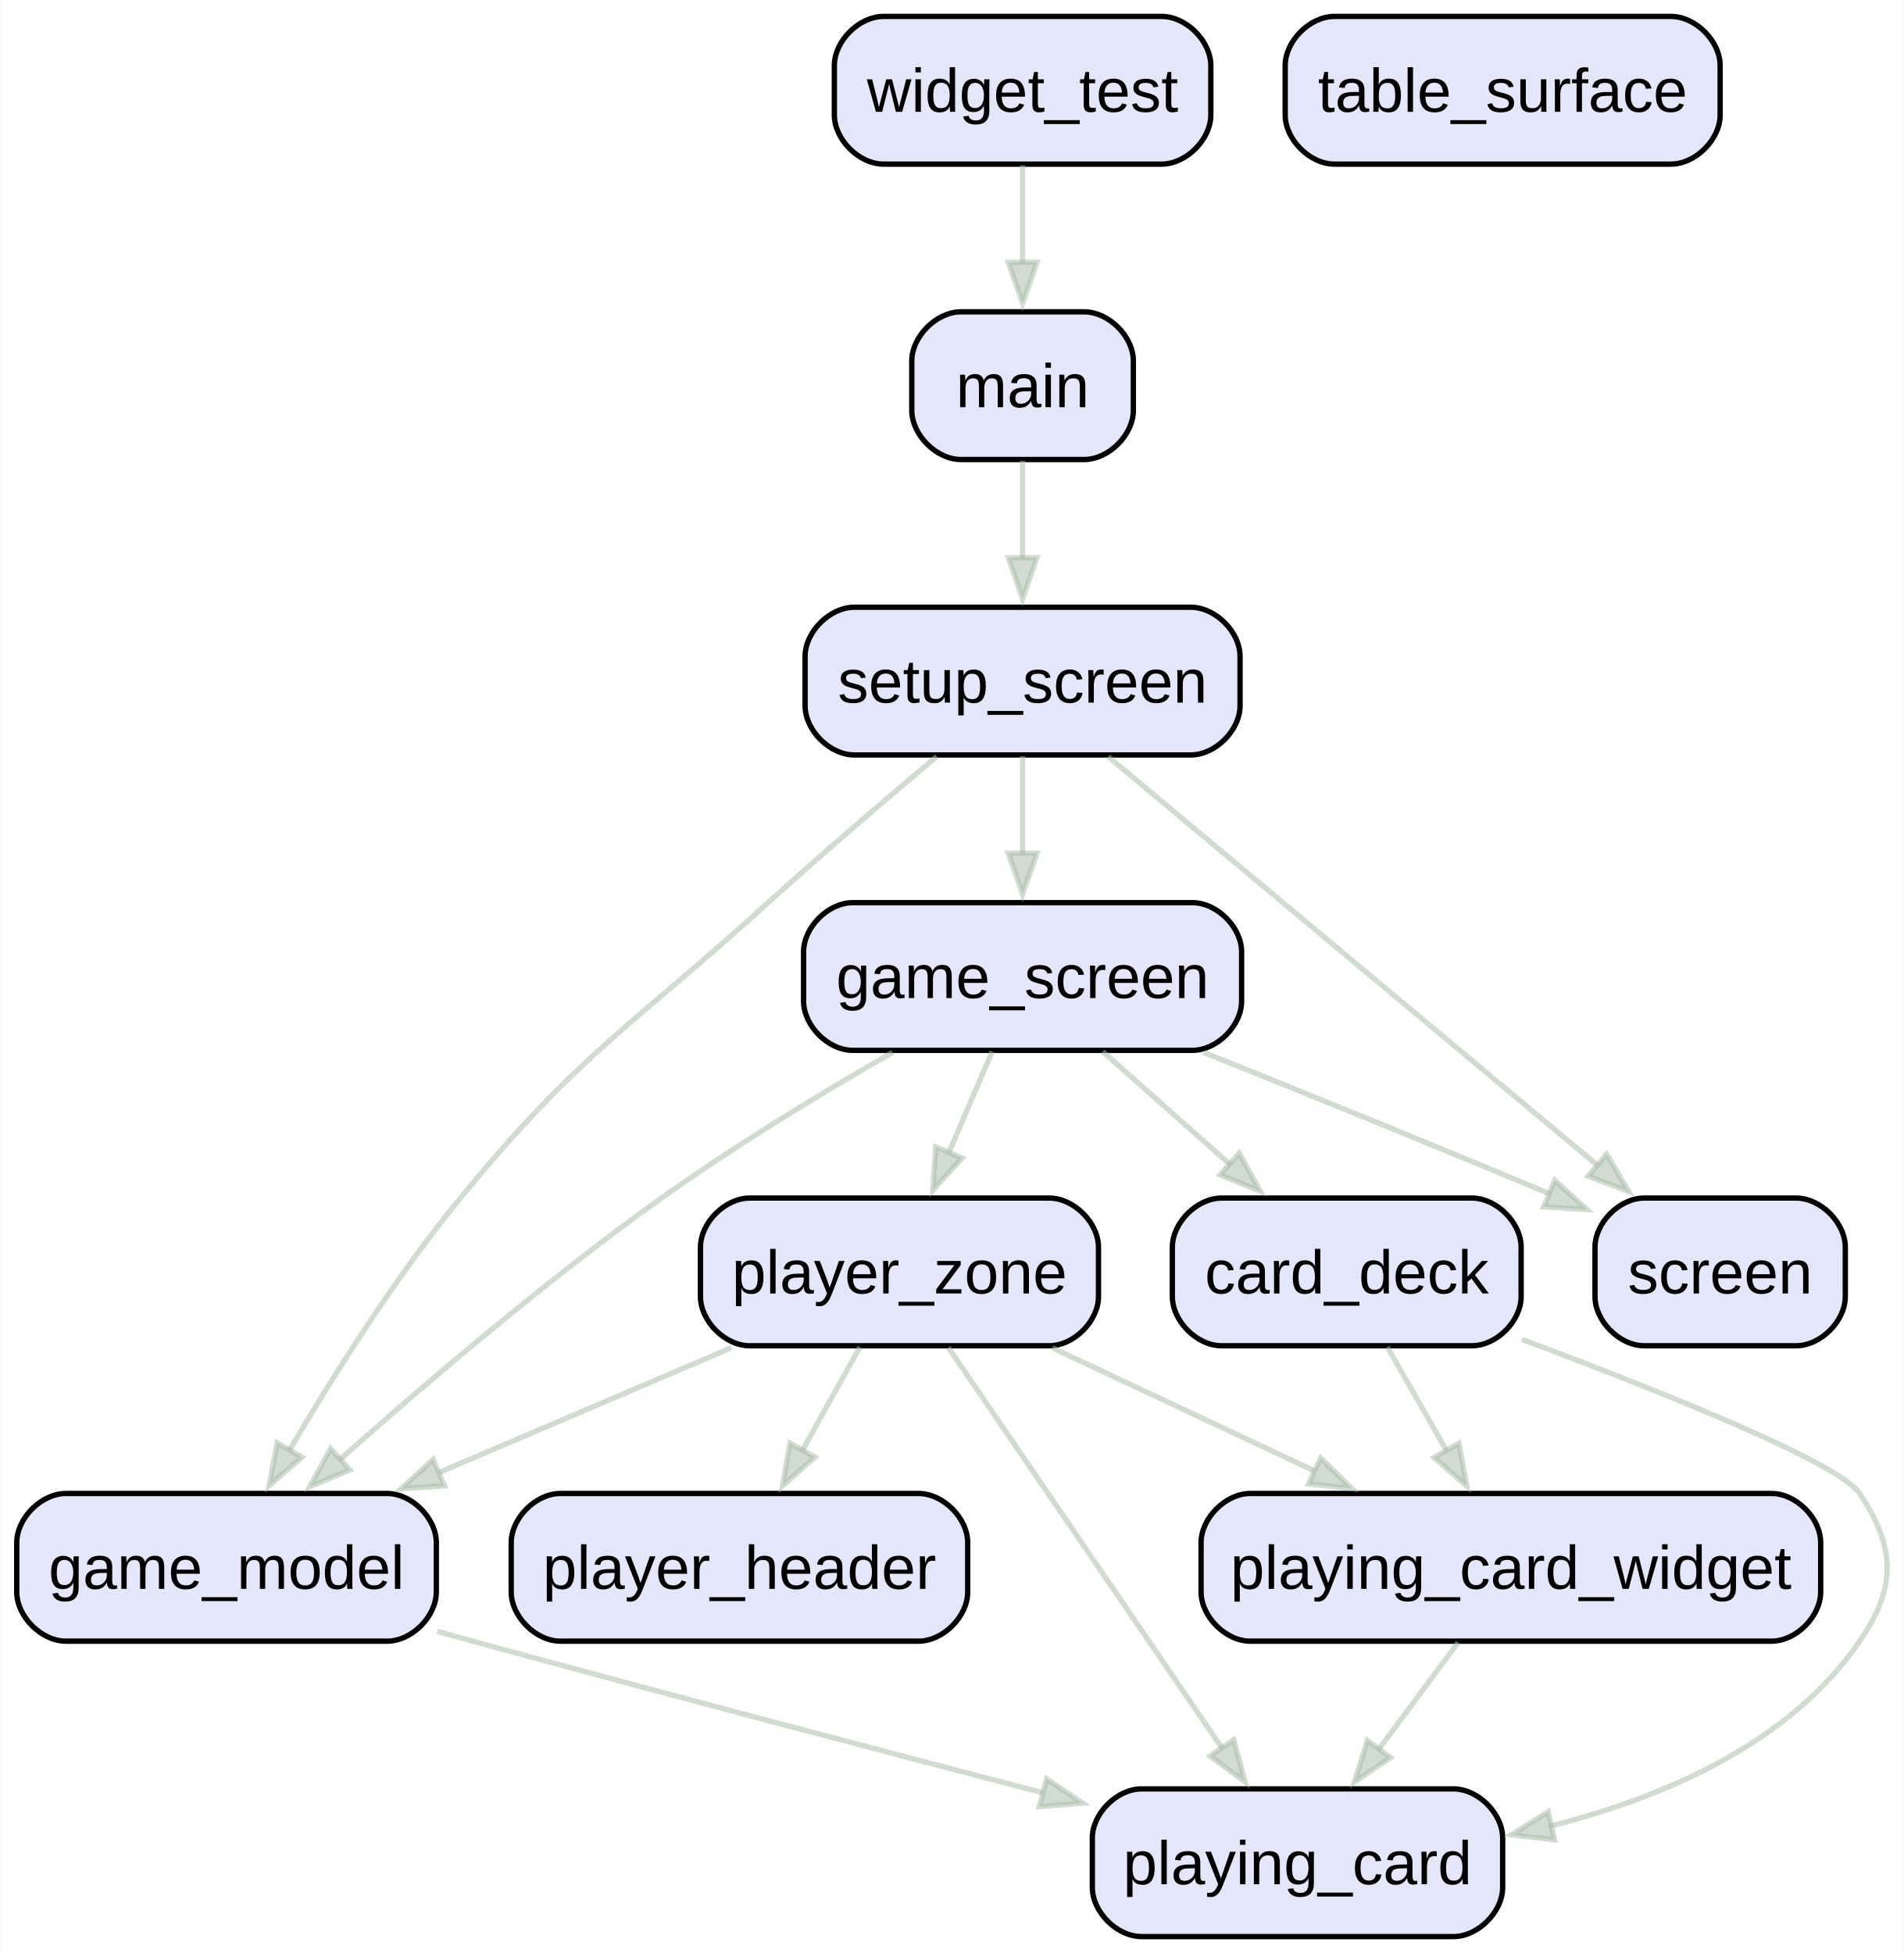
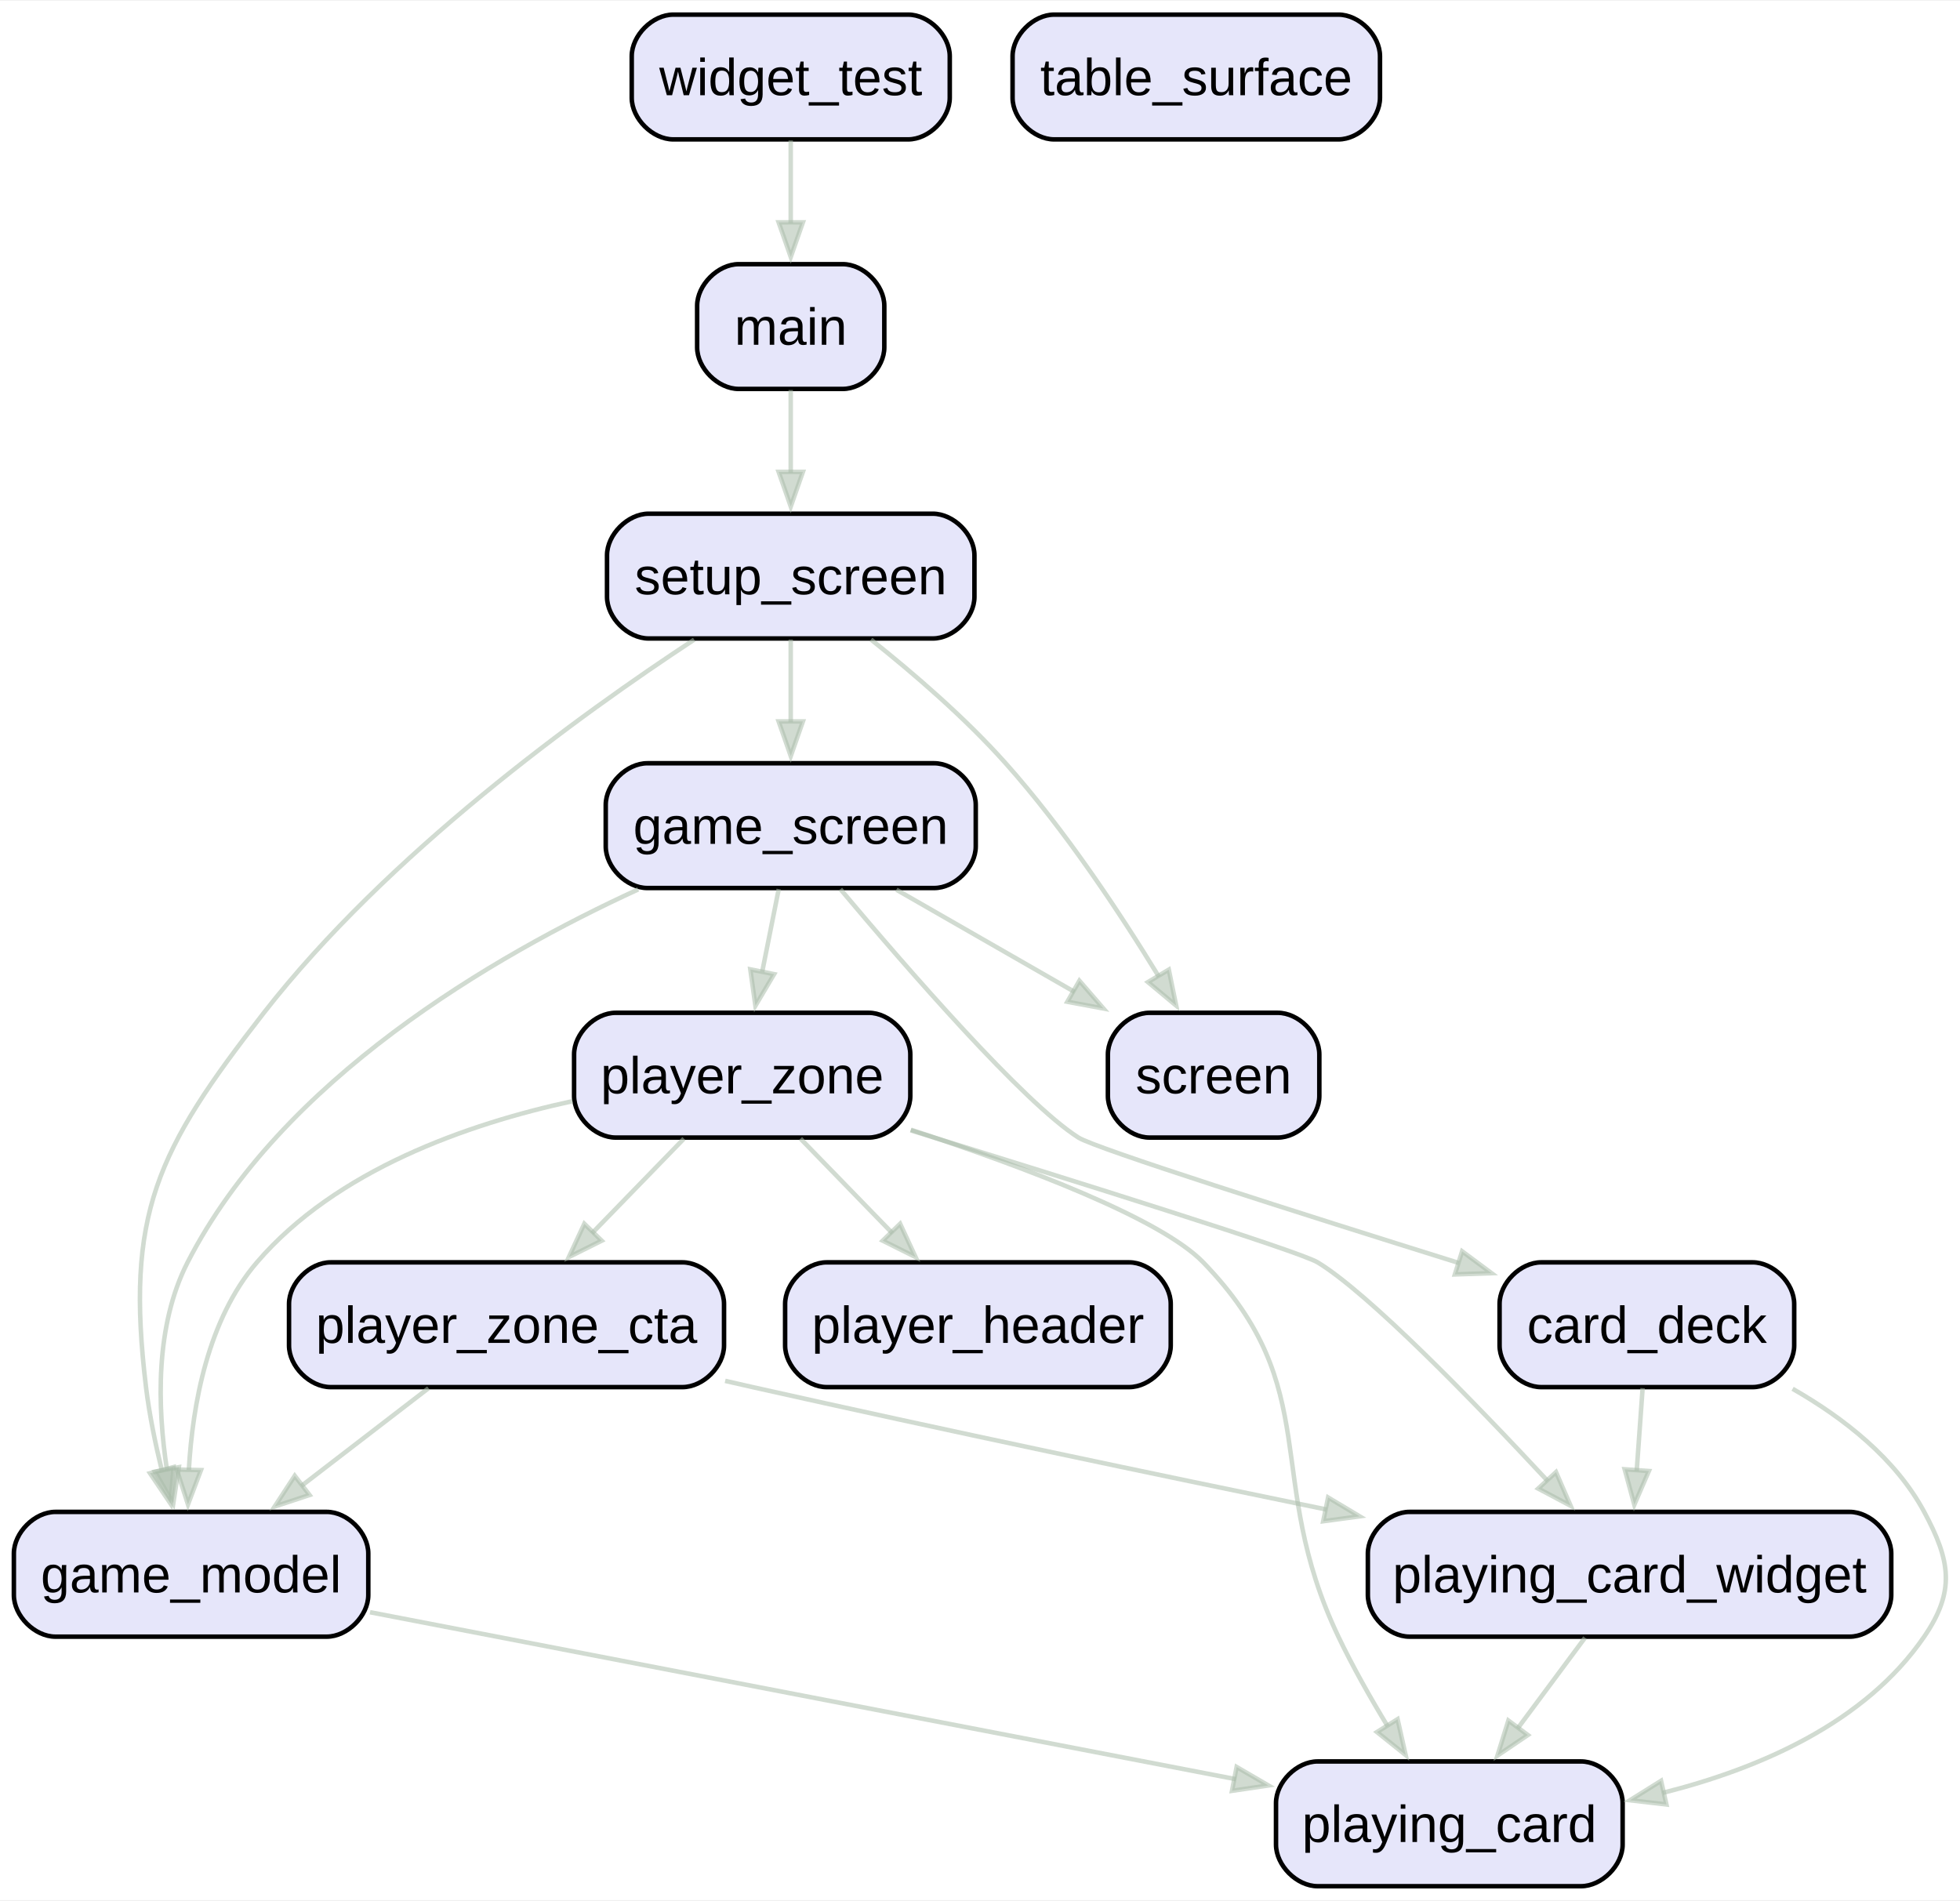
- <svg xmlns="http://www.w3.org/2000/svg" width="464pt" height="476pt" viewBox="0.00 0.00 463.84 476.00">
-   <g id="graph0" class="graph" transform="scale(1 1) rotate(0) translate(4 472)">
-     <polygon fill="white" stroke="none" points="-4,4 -4,-472 459.84,-472 459.84,4 -4,4" />
+ <svg xmlns="http://www.w3.org/2000/svg" width="565pt" height="548pt" viewBox="0.00 0.00 565.45 548.00">
+   <g id="graph0" class="graph" transform="scale(1 1) rotate(0) translate(4 544)">
+     <polygon fill="white" stroke="none" points="-4,4 -4,-544 561.45,-544 561.45,4 -4,4" />
    <g id="node1" class="node">
      <path fill="Lavender" stroke="black" stroke-width="1.3" d="M90.25,-108C90.25,-108 12,-108 12,-108 6,-108 0,-102 0,-96 0,-96 0,-84 0,-84 0,-78 6,-72 12,-72 12,-72 90.25,-72 90.25,-72 96.25,-72 102.25,-78 102.25,-84 102.25,-84 102.25,-96 102.25,-96 102.25,-102 96.25,-108 90.25,-108" />
      <text text-anchor="middle" x="51.12" y="-84.75" font-family="Arial" font-size="15.00">game_model</text>
    </g>
-     <g id="node8" class="node">
-       <path fill="Lavender" stroke="black" stroke-width="1.3" d="M350.12,-36C350.12,-36 274.12,-36 274.12,-36 268.12,-36 262.12,-30 262.12,-24 262.12,-24 262.12,-12 262.12,-12 262.12,-6 268.12,0 274.12,0 274.12,0 350.12,0 350.12,0 356.12,0 362.12,-6 362.12,-12 362.12,-12 362.12,-24 362.12,-24 362.12,-30 356.12,-36 350.12,-36" />
-       <text text-anchor="middle" x="312.12" y="-12.75" font-family="Arial" font-size="15.00">playing_card</text>
+     <g id="node9" class="node">
+       <path fill="Lavender" stroke="black" stroke-width="1.3" d="M452.12,-36C452.12,-36 376.12,-36 376.12,-36 370.12,-36 364.12,-30 364.12,-24 364.12,-24 364.12,-12 364.12,-12 364.12,-6 370.12,0 376.12,0 376.12,0 452.12,0 452.12,0 458.12,0 464.12,-6 464.12,-12 464.12,-12 464.12,-24 464.12,-24 464.12,-30 458.12,-36 452.12,-36" />
+       <text text-anchor="middle" x="414.12" y="-12.75" font-family="Arial" font-size="15.00">playing_card</text>
    </g>
    <g id="edge1" class="edge">
-       <path fill="none" stroke="#aabbaa" stroke-width="1.3" stroke-opacity="0.533" d="M102.49,-74.38C105.41,-73.57 108.31,-72.77 111.12,-72 157.7,-59.26 210.49,-45.36 250.28,-34.99" />
-       <polygon fill="#aabbaa" fill-opacity="0.533" stroke="#aabbaa" stroke-width="1.3" stroke-opacity="0.533" points="250.97,-38.43 259.76,-32.53 249.2,-31.66 250.97,-38.43" />
+       <path fill="none" stroke="#aabbaa" stroke-width="1.3" stroke-opacity="0.533" d="M102.75,-79.05C168.57,-66.35 282.25,-44.43 352.53,-30.88" />
+       <polygon fill="#aabbaa" fill-opacity="0.533" stroke="#aabbaa" stroke-width="1.3" stroke-opacity="0.533" points="352.76,-34.4 361.92,-29.07 351.43,-27.52 352.76,-34.4" />
    </g>
    <g id="node2" class="node">
-       <path fill="Lavender" stroke="black" stroke-width="1.3" d="M260.12,-396C260.12,-396 230.12,-396 230.12,-396 224.12,-396 218.12,-390 218.12,-384 218.12,-384 218.12,-372 218.12,-372 218.12,-366 224.12,-360 230.12,-360 230.12,-360 260.12,-360 260.12,-360 266.12,-360 272.12,-366 272.12,-372 272.12,-372 272.12,-384 272.12,-384 272.12,-390 266.12,-396 260.12,-396" />
-       <text text-anchor="middle" x="245.12" y="-372.75" font-family="Arial" font-size="15.00">main</text>
+       <path fill="Lavender" stroke="black" stroke-width="1.3" d="M239.12,-468C239.12,-468 209.12,-468 209.12,-468 203.12,-468 197.12,-462 197.12,-456 197.12,-456 197.12,-444 197.12,-444 197.12,-438 203.12,-432 209.12,-432 209.12,-432 239.12,-432 239.12,-432 245.12,-432 251.12,-438 251.12,-444 251.12,-444 251.12,-456 251.12,-456 251.12,-462 245.12,-468 239.12,-468" />
+       <text text-anchor="middle" x="224.12" y="-444.75" font-family="Arial" font-size="15.00">main</text>
    </g>
    <g id="node4" class="node">
-       <path fill="Lavender" stroke="black" stroke-width="1.3" d="M286.12,-324C286.12,-324 204.12,-324 204.12,-324 198.12,-324 192.12,-318 192.12,-312 192.12,-312 192.12,-300 192.12,-300 192.12,-294 198.12,-288 204.12,-288 204.12,-288 286.12,-288 286.12,-288 292.12,-288 298.12,-294 298.12,-300 298.12,-300 298.12,-312 298.12,-312 298.12,-318 292.12,-324 286.12,-324" />
-       <text text-anchor="middle" x="245.12" y="-300.75" font-family="Arial" font-size="15.00">setup_screen</text>
+       <path fill="Lavender" stroke="black" stroke-width="1.3" d="M265.12,-396C265.12,-396 183.12,-396 183.12,-396 177.12,-396 171.12,-390 171.12,-384 171.12,-384 171.12,-372 171.12,-372 171.12,-366 177.12,-360 183.12,-360 183.12,-360 265.12,-360 265.12,-360 271.12,-360 277.12,-366 277.12,-372 277.12,-372 277.12,-384 277.12,-384 277.12,-390 271.12,-396 265.12,-396" />
+       <text text-anchor="middle" x="224.12" y="-372.75" font-family="Arial" font-size="15.00">setup_screen</text>
    </g>
    <g id="edge2" class="edge">
-       <path fill="none" stroke="#aabbaa" stroke-width="1.3" stroke-opacity="0.533" d="M245.12,-359.7C245.12,-352.49 245.12,-343.93 245.12,-335.82" />
-       <polygon fill="#aabbaa" fill-opacity="0.533" stroke="#aabbaa" stroke-width="1.3" stroke-opacity="0.533" points="248.63,-336.07 245.13,-326.07 241.63,-336.07 248.63,-336.07" />
+       <path fill="none" stroke="#aabbaa" stroke-width="1.3" stroke-opacity="0.533" d="M224.12,-431.7C224.12,-424.49 224.12,-415.93 224.12,-407.82" />
+       <polygon fill="#aabbaa" fill-opacity="0.533" stroke="#aabbaa" stroke-width="1.3" stroke-opacity="0.533" points="227.63,-408.07 224.13,-398.07 220.63,-408.07 227.63,-408.07" />
    </g>
    <g id="node3" class="node">
-       <path fill="Lavender" stroke="black" stroke-width="1.3" d="M286.5,-252C286.5,-252 203.75,-252 203.75,-252 197.75,-252 191.75,-246 191.75,-240 191.75,-240 191.75,-228 191.75,-228 191.75,-222 197.75,-216 203.75,-216 203.75,-216 286.5,-216 286.5,-216 292.5,-216 298.5,-222 298.5,-228 298.5,-228 298.5,-240 298.5,-240 298.5,-246 292.5,-252 286.5,-252" />
-       <text text-anchor="middle" x="245.12" y="-228.75" font-family="Arial" font-size="15.00">game_screen</text>
+       <path fill="Lavender" stroke="black" stroke-width="1.3" d="M265.5,-324C265.5,-324 182.75,-324 182.75,-324 176.75,-324 170.75,-318 170.75,-312 170.75,-312 170.75,-300 170.75,-300 170.75,-294 176.75,-288 182.75,-288 182.75,-288 265.5,-288 265.5,-288 271.5,-288 277.5,-294 277.5,-300 277.5,-300 277.5,-312 277.5,-312 277.5,-318 271.5,-324 265.5,-324" />
+       <text text-anchor="middle" x="224.12" y="-300.75" font-family="Arial" font-size="15.00">game_screen</text>
    </g>
    <g id="edge6" class="edge">
-       <path fill="none" stroke="#aabbaa" stroke-width="1.3" stroke-opacity="0.533" d="M213.42,-215.51C196.33,-205.69 175.12,-192.85 157.12,-180 129.19,-160.05 99.42,-134.65 78.57,-116.09" />
-       <polygon fill="#aabbaa" fill-opacity="0.533" stroke="#aabbaa" stroke-width="1.3" stroke-opacity="0.533" points="81.18,-113.73 71.4,-109.66 76.5,-118.94 81.18,-113.73" />
+       <path fill="none" stroke="#aabbaa" stroke-width="1.3" stroke-opacity="0.533" d="M180.13,-287.61C138.08,-268.32 77.2,-232.79 50.12,-180 40.73,-161.68 41.38,-138.32 44.17,-120.13" />
+       <polygon fill="#aabbaa" fill-opacity="0.533" stroke="#aabbaa" stroke-width="1.3" stroke-opacity="0.533" points="47.59,-120.89 45.99,-110.42 40.71,-119.61 47.59,-120.89" />
    </g>
    <g id="node5" class="node">
-       <path fill="Lavender" stroke="black" stroke-width="1.3" d="M354.62,-180C354.62,-180 293.62,-180 293.62,-180 287.62,-180 281.62,-174 281.62,-168 281.62,-168 281.62,-156 281.62,-156 281.62,-150 287.62,-144 293.62,-144 293.62,-144 354.62,-144 354.62,-144 360.62,-144 366.62,-150 366.62,-156 366.62,-156 366.62,-168 366.62,-168 366.62,-174 360.62,-180 354.62,-180" />
-       <text text-anchor="middle" x="324.12" y="-156.75" font-family="Arial" font-size="15.00">card_deck</text>
+       <path fill="Lavender" stroke="black" stroke-width="1.3" d="M501.62,-180C501.62,-180 440.62,-180 440.62,-180 434.62,-180 428.62,-174 428.62,-168 428.62,-168 428.62,-156 428.62,-156 428.62,-150 434.62,-144 440.62,-144 440.62,-144 501.62,-144 501.62,-144 507.62,-144 513.62,-150 513.62,-156 513.62,-156 513.62,-168 513.62,-168 513.62,-174 507.62,-180 501.62,-180" />
+       <text text-anchor="middle" x="471.12" y="-156.75" font-family="Arial" font-size="15.00">card_deck</text>
    </g>
    <g id="edge3" class="edge">
-       <path fill="none" stroke="#aabbaa" stroke-width="1.3" stroke-opacity="0.533" d="M264.65,-215.7C274.05,-207.37 285.5,-197.22 295.83,-188.07" />
-       <polygon fill="#aabbaa" fill-opacity="0.533" stroke="#aabbaa" stroke-width="1.3" stroke-opacity="0.533" points="297.91,-190.9 303.08,-181.65 293.27,-185.66 297.91,-190.9" />
+       <path fill="none" stroke="#aabbaa" stroke-width="1.3" stroke-opacity="0.533" d="M238.45,-287.67C257.71,-264.74 291.35,-226.03 307.12,-216 312.01,-212.89 371.01,-194.15 416.86,-179.82" />
+       <polygon fill="#aabbaa" fill-opacity="0.533" stroke="#aabbaa" stroke-width="1.3" stroke-opacity="0.533" points="417.81,-183.19 426.31,-176.87 415.72,-176.51 417.81,-183.19" />
    </g>
    <g id="node7" class="node">
-       <path fill="Lavender" stroke="black" stroke-width="1.3" d="M251.62,-180C251.62,-180 178.62,-180 178.62,-180 172.62,-180 166.62,-174 166.62,-168 166.62,-168 166.62,-156 166.62,-156 166.62,-150 172.62,-144 178.62,-144 178.62,-144 251.62,-144 251.62,-144 257.62,-144 263.62,-150 263.62,-156 263.62,-156 263.62,-168 263.62,-168 263.62,-174 257.62,-180 251.62,-180" />
-       <text text-anchor="middle" x="215.12" y="-156.75" font-family="Arial" font-size="15.00">player_zone</text>
+       <path fill="Lavender" stroke="black" stroke-width="1.3" d="M246.62,-252C246.62,-252 173.62,-252 173.62,-252 167.62,-252 161.62,-246 161.62,-240 161.62,-240 161.62,-228 161.62,-228 161.62,-222 167.62,-216 173.62,-216 173.62,-216 246.62,-216 246.62,-216 252.62,-216 258.62,-222 258.62,-228 258.62,-228 258.62,-240 258.62,-240 258.62,-246 252.62,-252 246.62,-252" />
+       <text text-anchor="middle" x="210.12" y="-228.75" font-family="Arial" font-size="15.00">player_zone</text>
    </g>
    <g id="edge4" class="edge">
-       <path fill="none" stroke="#aabbaa" stroke-width="1.3" stroke-opacity="0.533" d="M237.71,-215.7C234.51,-208.24 230.69,-199.32 227.11,-190.97" />
-       <polygon fill="#aabbaa" fill-opacity="0.533" stroke="#aabbaa" stroke-width="1.3" stroke-opacity="0.533" points="230.39,-189.73 223.23,-181.91 223.95,-192.48 230.39,-189.73" />
+       <path fill="none" stroke="#aabbaa" stroke-width="1.3" stroke-opacity="0.533" d="M220.66,-287.7C219.22,-280.49 217.51,-271.93 215.89,-263.82" />
+       <polygon fill="#aabbaa" fill-opacity="0.533" stroke="#aabbaa" stroke-width="1.3" stroke-opacity="0.533" points="219.33,-263.15 213.93,-254.03 212.46,-264.53 219.33,-263.15" />
+     </g>
+     <g id="node11" class="node">
+       <path fill="Lavender" stroke="black" stroke-width="1.3" d="M364.62,-252C364.62,-252 327.62,-252 327.62,-252 321.62,-252 315.62,-246 315.62,-240 315.62,-240 315.62,-228 315.62,-228 315.62,-222 321.62,-216 327.62,-216 327.62,-216 364.62,-216 364.62,-216 370.62,-216 376.62,-222 376.62,-228 376.62,-228 376.62,-240 376.62,-240 376.62,-246 370.62,-252 364.62,-252" />
+       <text text-anchor="middle" x="346.12" y="-228.75" font-family="Arial" font-size="15.00">screen</text>
+     </g>
+     <g id="edge5" class="edge">
+       <path fill="none" stroke="#aabbaa" stroke-width="1.3" stroke-opacity="0.533" d="M254.6,-287.52C270.14,-278.6 289.25,-267.63 305.99,-258.03" />
+       <polygon fill="#aabbaa" fill-opacity="0.533" stroke="#aabbaa" stroke-width="1.3" stroke-opacity="0.533" points="307.4,-261.25 314.34,-253.24 303.92,-255.18 307.4,-261.25" />
+     </g>
+     <g id="edge7" class="edge">
+       <path fill="none" stroke="#aabbaa" stroke-width="1.3" stroke-opacity="0.533" d="M196.27,-359.67C163.14,-337.91 107.82,-297.82 72.12,-252 41.2,-212.3 32.09,-193.96 38.12,-144 39.08,-136.1 40.81,-127.68 42.7,-119.93" />
+       <polygon fill="#aabbaa" fill-opacity="0.533" stroke="#aabbaa" stroke-width="1.3" stroke-opacity="0.533" points="46.05,-120.93 45.21,-110.37 39.28,-119.15 46.05,-120.93" />
+     </g>
+     <g id="edge8" class="edge">
+       <path fill="none" stroke="#aabbaa" stroke-width="1.3" stroke-opacity="0.533" d="M224.12,-359.7C224.12,-352.49 224.12,-343.93 224.12,-335.82" />
+       <polygon fill="#aabbaa" fill-opacity="0.533" stroke="#aabbaa" stroke-width="1.3" stroke-opacity="0.533" points="227.63,-336.07 224.13,-326.07 220.63,-336.07 227.63,-336.07" />
+     </g>
+     <g id="edge9" class="edge">
+       <path fill="none" stroke="#aabbaa" stroke-width="1.3" stroke-opacity="0.533" d="M247.26,-359.71C259.53,-349.95 274.44,-337.1 286.12,-324 303.13,-304.93 319.13,-280.77 330.32,-262.43" />
+       <polygon fill="#aabbaa" fill-opacity="0.533" stroke="#aabbaa" stroke-width="1.3" stroke-opacity="0.533" points="333.19,-264.45 335.32,-254.07 327.18,-260.86 333.19,-264.45" />
+     </g>
+     <g id="edge10" class="edge">
+       <path fill="none" stroke="#aabbaa" stroke-width="1.3" stroke-opacity="0.533" d="M513.15,-143.52C527.9,-135.1 542.85,-123.41 551.12,-108 558.7,-93.9 560.17,-85.2 551.12,-72 534.08,-47.13 503.57,-33.93 475.65,-26.92" />
+       <polygon fill="#aabbaa" fill-opacity="0.533" stroke="#aabbaa" stroke-width="1.3" stroke-opacity="0.533" points="476.75,-23.58 466.23,-24.8 475.21,-30.41 476.75,-23.58" />
    </g>
    <g id="node10" class="node">
-       <path fill="Lavender" stroke="black" stroke-width="1.3" d="M433.62,-180C433.62,-180 396.62,-180 396.62,-180 390.62,-180 384.62,-174 384.62,-168 384.62,-168 384.62,-156 384.62,-156 384.62,-150 390.62,-144 396.62,-144 396.62,-144 433.62,-144 433.62,-144 439.62,-144 445.62,-150 445.62,-156 445.62,-156 445.62,-168 445.62,-168 445.62,-174 439.62,-180 433.62,-180" />
-       <text text-anchor="middle" x="415.12" y="-156.75" font-family="Arial" font-size="15.00">screen</text>
-     </g>
-     <g id="edge5" class="edge">
-       <path fill="none" stroke="#aabbaa" stroke-width="1.3" stroke-opacity="0.533" d="M289.21,-215.5C312.19,-206.31 340.99,-194.66 373.73,-180.96" />
-       <polygon fill="#aabbaa" fill-opacity="0.533" stroke="#aabbaa" stroke-width="1.3" stroke-opacity="0.533" points="374.82,-184.3 382.69,-177.2 372.11,-177.85 374.82,-184.3" />
-     </g>
-     <g id="edge7" class="edge">
-       <path fill="none" stroke="#aabbaa" stroke-width="1.3" stroke-opacity="0.533" d="M224.2,-287.63C212.06,-277.42 196.56,-264.17 183.12,-252 148.88,-220.97 137.46,-215.7 108.12,-180 92.23,-160.65 77.09,-136.65 66.41,-118.44" />
-       <polygon fill="#aabbaa" fill-opacity="0.533" stroke="#aabbaa" stroke-width="1.3" stroke-opacity="0.533" points="69.52,-116.84 61.5,-109.92 63.46,-120.33 69.52,-116.84" />
-     </g>
-     <g id="edge8" class="edge">
-       <path fill="none" stroke="#aabbaa" stroke-width="1.3" stroke-opacity="0.533" d="M245.12,-287.7C245.12,-280.49 245.12,-271.93 245.12,-263.82" />
-       <polygon fill="#aabbaa" fill-opacity="0.533" stroke="#aabbaa" stroke-width="1.3" stroke-opacity="0.533" points="248.63,-264.07 245.13,-254.07 241.63,-264.07 248.63,-264.07" />
-     </g>
-     <g id="edge9" class="edge">
-       <path fill="none" stroke="#aabbaa" stroke-width="1.3" stroke-opacity="0.533" d="M265.97,-287.59C295.88,-262.61 351.11,-216.47 385.32,-187.89" />
-       <polygon fill="#aabbaa" fill-opacity="0.533" stroke="#aabbaa" stroke-width="1.3" stroke-opacity="0.533" points="387.43,-190.69 392.87,-181.59 382.95,-185.32 387.43,-190.69" />
-     </g>
-     <g id="edge10" class="edge">
-       <path fill="none" stroke="#aabbaa" stroke-width="1.3" stroke-opacity="0.533" d="M366.8,-145.56C401.04,-132.75 444.18,-115.47 449.12,-108 457.96,-94.66 458.17,-85.2 449.12,-72 432.08,-47.13 401.57,-33.93 373.65,-26.92" />
-       <polygon fill="#aabbaa" fill-opacity="0.533" stroke="#aabbaa" stroke-width="1.3" stroke-opacity="0.533" points="374.75,-23.58 364.23,-24.8 373.21,-30.41 374.75,-23.58" />
-     </g>
-     <g id="node9" class="node">
-       <path fill="Lavender" stroke="black" stroke-width="1.3" d="M427.62,-108C427.62,-108 300.62,-108 300.62,-108 294.62,-108 288.62,-102 288.62,-96 288.62,-96 288.62,-84 288.62,-84 288.62,-78 294.62,-72 300.62,-72 300.62,-72 427.62,-72 427.62,-72 433.62,-72 439.62,-78 439.62,-84 439.62,-84 439.62,-96 439.62,-96 439.62,-102 433.62,-108 427.62,-108" />
-       <text text-anchor="middle" x="364.12" y="-84.75" font-family="Arial" font-size="15.00">playing_card_widget</text>
+       <path fill="Lavender" stroke="black" stroke-width="1.3" d="M529.62,-108C529.62,-108 402.62,-108 402.62,-108 396.62,-108 390.62,-102 390.62,-96 390.62,-96 390.62,-84 390.62,-84 390.62,-78 396.62,-72 402.62,-72 402.62,-72 529.62,-72 529.62,-72 535.62,-72 541.62,-78 541.62,-84 541.62,-84 541.62,-96 541.62,-96 541.62,-102 535.62,-108 529.62,-108" />
+       <text text-anchor="middle" x="466.12" y="-84.75" font-family="Arial" font-size="15.00">playing_card_widget</text>
    </g>
    <g id="edge11" class="edge">
-       <path fill="none" stroke="#aabbaa" stroke-width="1.3" stroke-opacity="0.533" d="M334.01,-143.7C338.37,-136.07 343.6,-126.92 348.47,-118.4" />
-       <polygon fill="#aabbaa" fill-opacity="0.533" stroke="#aabbaa" stroke-width="1.3" stroke-opacity="0.533" points="351.45,-120.23 353.37,-109.81 345.37,-116.76 351.45,-120.23" />
+       <path fill="none" stroke="#aabbaa" stroke-width="1.3" stroke-opacity="0.533" d="M469.89,-143.7C469.37,-136.49 468.76,-127.93 468.18,-119.82" />
+       <polygon fill="#aabbaa" fill-opacity="0.533" stroke="#aabbaa" stroke-width="1.3" stroke-opacity="0.533" points="471.69,-119.79 467.49,-110.07 464.71,-120.29 471.69,-119.79" />
    </g>
    <g id="node6" class="node">
-       <path fill="Lavender" stroke="black" stroke-width="1.3" d="M219.75,-108C219.75,-108 132.5,-108 132.5,-108 126.5,-108 120.5,-102 120.5,-96 120.5,-96 120.5,-84 120.5,-84 120.5,-78 126.5,-72 132.5,-72 132.5,-72 219.75,-72 219.75,-72 225.75,-72 231.75,-78 231.75,-84 231.75,-84 231.75,-96 231.75,-96 231.75,-102 225.75,-108 219.75,-108" />
-       <text text-anchor="middle" x="176.12" y="-84.75" font-family="Arial" font-size="15.00">player_header</text>
+       <path fill="Lavender" stroke="black" stroke-width="1.3" d="M321.75,-180C321.75,-180 234.5,-180 234.5,-180 228.5,-180 222.5,-174 222.5,-168 222.5,-168 222.5,-156 222.5,-156 222.5,-150 228.5,-144 234.5,-144 234.5,-144 321.75,-144 321.75,-144 327.75,-144 333.75,-150 333.75,-156 333.75,-156 333.75,-168 333.75,-168 333.75,-174 327.75,-180 321.75,-180" />
+       <text text-anchor="middle" x="278.12" y="-156.75" font-family="Arial" font-size="15.00">player_header</text>
    </g>
    <g id="edge12" class="edge">
-       <path fill="none" stroke="#aabbaa" stroke-width="1.3" stroke-opacity="0.533" d="M174.16,-143.52C152.56,-134.29 125.83,-122.89 102.81,-113.06" />
-       <polygon fill="#aabbaa" fill-opacity="0.533" stroke="#aabbaa" stroke-width="1.3" stroke-opacity="0.533" points="104.23,-109.86 93.66,-109.15 101.48,-116.3 104.23,-109.86" />
+       <path fill="none" stroke="#aabbaa" stroke-width="1.3" stroke-opacity="0.533" d="M161.18,-226.51C130.67,-219.9 92.98,-206.62 70.12,-180 56.01,-163.56 51.56,-139.19 50.48,-120.1" />
+       <polygon fill="#aabbaa" fill-opacity="0.533" stroke="#aabbaa" stroke-width="1.3" stroke-opacity="0.533" points="53.98,-120.06 50.23,-110.15 46.98,-120.23 53.98,-120.06" />
    </g>
    <g id="edge13" class="edge">
-       <path fill="none" stroke="#aabbaa" stroke-width="1.3" stroke-opacity="0.533" d="M205.48,-143.7C201.23,-136.07 196.14,-126.92 191.39,-118.4" />
-       <polygon fill="#aabbaa" fill-opacity="0.533" stroke="#aabbaa" stroke-width="1.3" stroke-opacity="0.533" points="194.54,-116.86 186.61,-109.82 188.42,-120.26 194.54,-116.86" />
+       <path fill="none" stroke="#aabbaa" stroke-width="1.3" stroke-opacity="0.533" d="M226.93,-215.7C234.92,-207.47 244.63,-197.48 253.43,-188.42" />
+       <polygon fill="#aabbaa" fill-opacity="0.533" stroke="#aabbaa" stroke-width="1.3" stroke-opacity="0.533" points="255.68,-191.13 260.14,-181.52 250.66,-186.25 255.68,-191.13" />
+     </g>
+     <g id="node8" class="node">
+       <path fill="Lavender" stroke="black" stroke-width="1.3" d="M192.88,-180C192.88,-180 91.38,-180 91.38,-180 85.38,-180 79.38,-174 79.38,-168 79.38,-168 79.38,-156 79.38,-156 79.38,-150 85.38,-144 91.38,-144 91.38,-144 192.88,-144 192.88,-144 198.88,-144 204.88,-150 204.88,-156 204.88,-156 204.88,-168 204.88,-168 204.88,-174 198.88,-180 192.88,-180" />
+       <text text-anchor="middle" x="142.12" y="-156.75" font-family="Arial" font-size="15.00">player_zone_cta</text>
    </g>
    <g id="edge14" class="edge">
-       <path fill="none" stroke="#aabbaa" stroke-width="1.3" stroke-opacity="0.533" d="M227.02,-143.59C243.69,-119.18 274.16,-74.58 293.75,-45.89" />
-       <polygon fill="#aabbaa" fill-opacity="0.533" stroke="#aabbaa" stroke-width="1.3" stroke-opacity="0.533" points="296.58,-47.97 299.33,-37.74 290.8,-44.02 296.58,-47.97" />
+       <path fill="none" stroke="#aabbaa" stroke-width="1.3" stroke-opacity="0.533" d="M193.32,-215.7C185.33,-207.47 175.62,-197.48 166.82,-188.42" />
+       <polygon fill="#aabbaa" fill-opacity="0.533" stroke="#aabbaa" stroke-width="1.3" stroke-opacity="0.533" points="169.59,-186.25 160.11,-181.52 164.57,-191.13 169.59,-186.25" />
    </g>
    <g id="edge15" class="edge">
-       <path fill="none" stroke="#aabbaa" stroke-width="1.3" stroke-opacity="0.533" d="M252.34,-143.52C271.7,-134.42 295.59,-123.2 316.31,-113.46" />
-       <polygon fill="#aabbaa" fill-opacity="0.533" stroke="#aabbaa" stroke-width="1.3" stroke-opacity="0.533" points="317.78,-116.64 325.35,-109.22 314.81,-110.3 317.78,-116.64" />
+       <path fill="none" stroke="#aabbaa" stroke-width="1.3" stroke-opacity="0.533" d="M258.8,-218.26C291.55,-207.5 330.89,-192.64 343.12,-180 378.62,-143.33 360.16,-118.07 382.12,-72 386.24,-63.36 391.36,-54.33 396.29,-46.21" />
+       <polygon fill="#aabbaa" fill-opacity="0.533" stroke="#aabbaa" stroke-width="1.3" stroke-opacity="0.533" points="399.19,-48.19 401.52,-37.85 393.25,-44.48 399.19,-48.19" />
    </g>
    <g id="edge16" class="edge">
-       <path fill="none" stroke="#aabbaa" stroke-width="1.3" stroke-opacity="0.533" d="M351.27,-71.7C345.41,-63.81 338.35,-54.3 331.85,-45.55" />
-       <polygon fill="#aabbaa" fill-opacity="0.533" stroke="#aabbaa" stroke-width="1.3" stroke-opacity="0.533" points="334.78,-43.62 326,-37.68 329.16,-47.8 334.78,-43.62" />
+       <path fill="none" stroke="#aabbaa" stroke-width="1.3" stroke-opacity="0.533" d="M258.71,-218.09C305.8,-203.55 370.88,-183.17 376.12,-180 390.81,-171.11 421.1,-139.91 442.47,-116.95" />
+       <polygon fill="#aabbaa" fill-opacity="0.533" stroke="#aabbaa" stroke-width="1.3" stroke-opacity="0.533" points="444.9,-119.48 449.12,-109.76 439.76,-114.73 444.9,-119.48" />
    </g>
-     <g id="node11" class="node">
-       <path fill="Lavender" stroke="black" stroke-width="1.3" d="M403.12,-468C403.12,-468 321.12,-468 321.12,-468 315.12,-468 309.12,-462 309.12,-456 309.12,-456 309.12,-444 309.12,-444 309.12,-438 315.12,-432 321.12,-432 321.12,-432 403.12,-432 403.12,-432 409.12,-432 415.12,-438 415.12,-444 415.12,-444 415.12,-456 415.12,-456 415.12,-462 409.12,-468 403.12,-468" />
-       <text text-anchor="middle" x="362.12" y="-444.75" font-family="Arial" font-size="15.00">table_surface</text>
+     <g id="edge17" class="edge">
+       <path fill="none" stroke="#aabbaa" stroke-width="1.3" stroke-opacity="0.533" d="M119.63,-143.7C108.58,-135.2 95.08,-124.81 82.99,-115.51" />
+       <polygon fill="#aabbaa" fill-opacity="0.533" stroke="#aabbaa" stroke-width="1.3" stroke-opacity="0.533" points="85.3,-112.87 75.24,-109.55 81.03,-118.42 85.3,-112.87" />
+     </g>
+     <g id="edge18" class="edge">
+       <path fill="none" stroke="#aabbaa" stroke-width="1.3" stroke-opacity="0.533" d="M205.2,-145.8C207.88,-145.18 210.53,-144.58 213.12,-144 268.05,-131.67 329.9,-118.7 378.69,-108.68" />
+       <polygon fill="#aabbaa" fill-opacity="0.533" stroke="#aabbaa" stroke-width="1.3" stroke-opacity="0.533" points="379.15,-112.16 388.24,-106.72 377.74,-105.3 379.15,-112.16" />
+     </g>
+     <g id="edge19" class="edge">
+       <path fill="none" stroke="#aabbaa" stroke-width="1.3" stroke-opacity="0.533" d="M453.27,-71.7C447.41,-63.81 440.35,-54.3 433.85,-45.55" />
+       <polygon fill="#aabbaa" fill-opacity="0.533" stroke="#aabbaa" stroke-width="1.3" stroke-opacity="0.533" points="436.78,-43.62 428,-37.68 431.16,-47.8 436.78,-43.62" />
    </g>
    <g id="node12" class="node">
-       <path fill="Lavender" stroke="black" stroke-width="1.3" d="M279,-468C279,-468 211.25,-468 211.25,-468 205.25,-468 199.25,-462 199.25,-456 199.25,-456 199.25,-444 199.25,-444 199.25,-438 205.25,-432 211.25,-432 211.25,-432 279,-432 279,-432 285,-432 291,-438 291,-444 291,-444 291,-456 291,-456 291,-462 285,-468 279,-468" />
-       <text text-anchor="middle" x="245.12" y="-444.75" font-family="Arial" font-size="15.00">widget_test</text>
+       <path fill="Lavender" stroke="black" stroke-width="1.3" d="M382.12,-540C382.12,-540 300.12,-540 300.12,-540 294.12,-540 288.12,-534 288.12,-528 288.12,-528 288.12,-516 288.12,-516 288.12,-510 294.12,-504 300.12,-504 300.12,-504 382.12,-504 382.12,-504 388.12,-504 394.12,-510 394.12,-516 394.12,-516 394.12,-528 394.12,-528 394.12,-534 388.12,-540 382.12,-540" />
+       <text text-anchor="middle" x="341.12" y="-516.75" font-family="Arial" font-size="15.00">table_surface</text>
    </g>
-     <g id="edge17" class="edge">
-       <path fill="none" stroke="#aabbaa" stroke-width="1.3" stroke-opacity="0.533" d="M245.12,-431.7C245.12,-424.49 245.12,-415.93 245.12,-407.82" />
-       <polygon fill="#aabbaa" fill-opacity="0.533" stroke="#aabbaa" stroke-width="1.3" stroke-opacity="0.533" points="248.63,-408.07 245.13,-398.07 241.63,-408.07 248.63,-408.07" />
+     <g id="node13" class="node">
+       <path fill="Lavender" stroke="black" stroke-width="1.3" d="M258,-540C258,-540 190.25,-540 190.25,-540 184.25,-540 178.25,-534 178.25,-528 178.25,-528 178.25,-516 178.25,-516 178.25,-510 184.25,-504 190.25,-504 190.25,-504 258,-504 258,-504 264,-504 270,-510 270,-516 270,-516 270,-528 270,-528 270,-534 264,-540 258,-540" />
+       <text text-anchor="middle" x="224.12" y="-516.75" font-family="Arial" font-size="15.00">widget_test</text>
+     </g>
+     <g id="edge20" class="edge">
+       <path fill="none" stroke="#aabbaa" stroke-width="1.3" stroke-opacity="0.533" d="M224.12,-503.7C224.12,-496.49 224.12,-487.93 224.12,-479.82" />
+       <polygon fill="#aabbaa" fill-opacity="0.533" stroke="#aabbaa" stroke-width="1.3" stroke-opacity="0.533" points="227.63,-480.07 224.13,-470.07 220.63,-480.07 227.63,-480.07" />
    </g>
  </g>
</svg>
